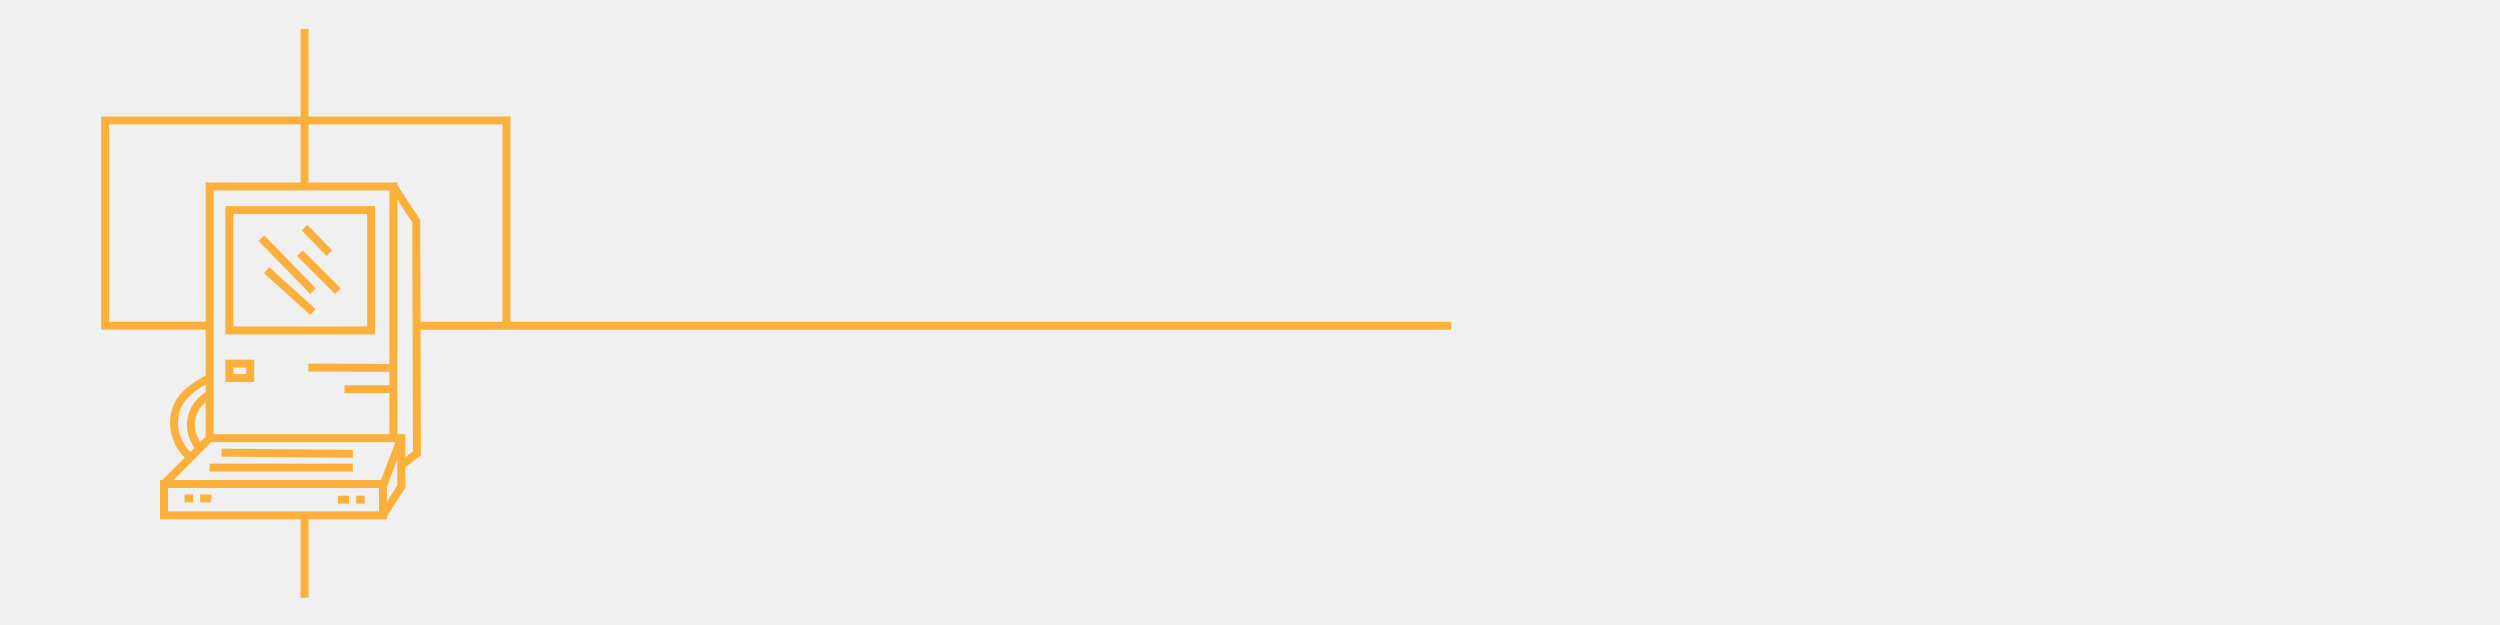
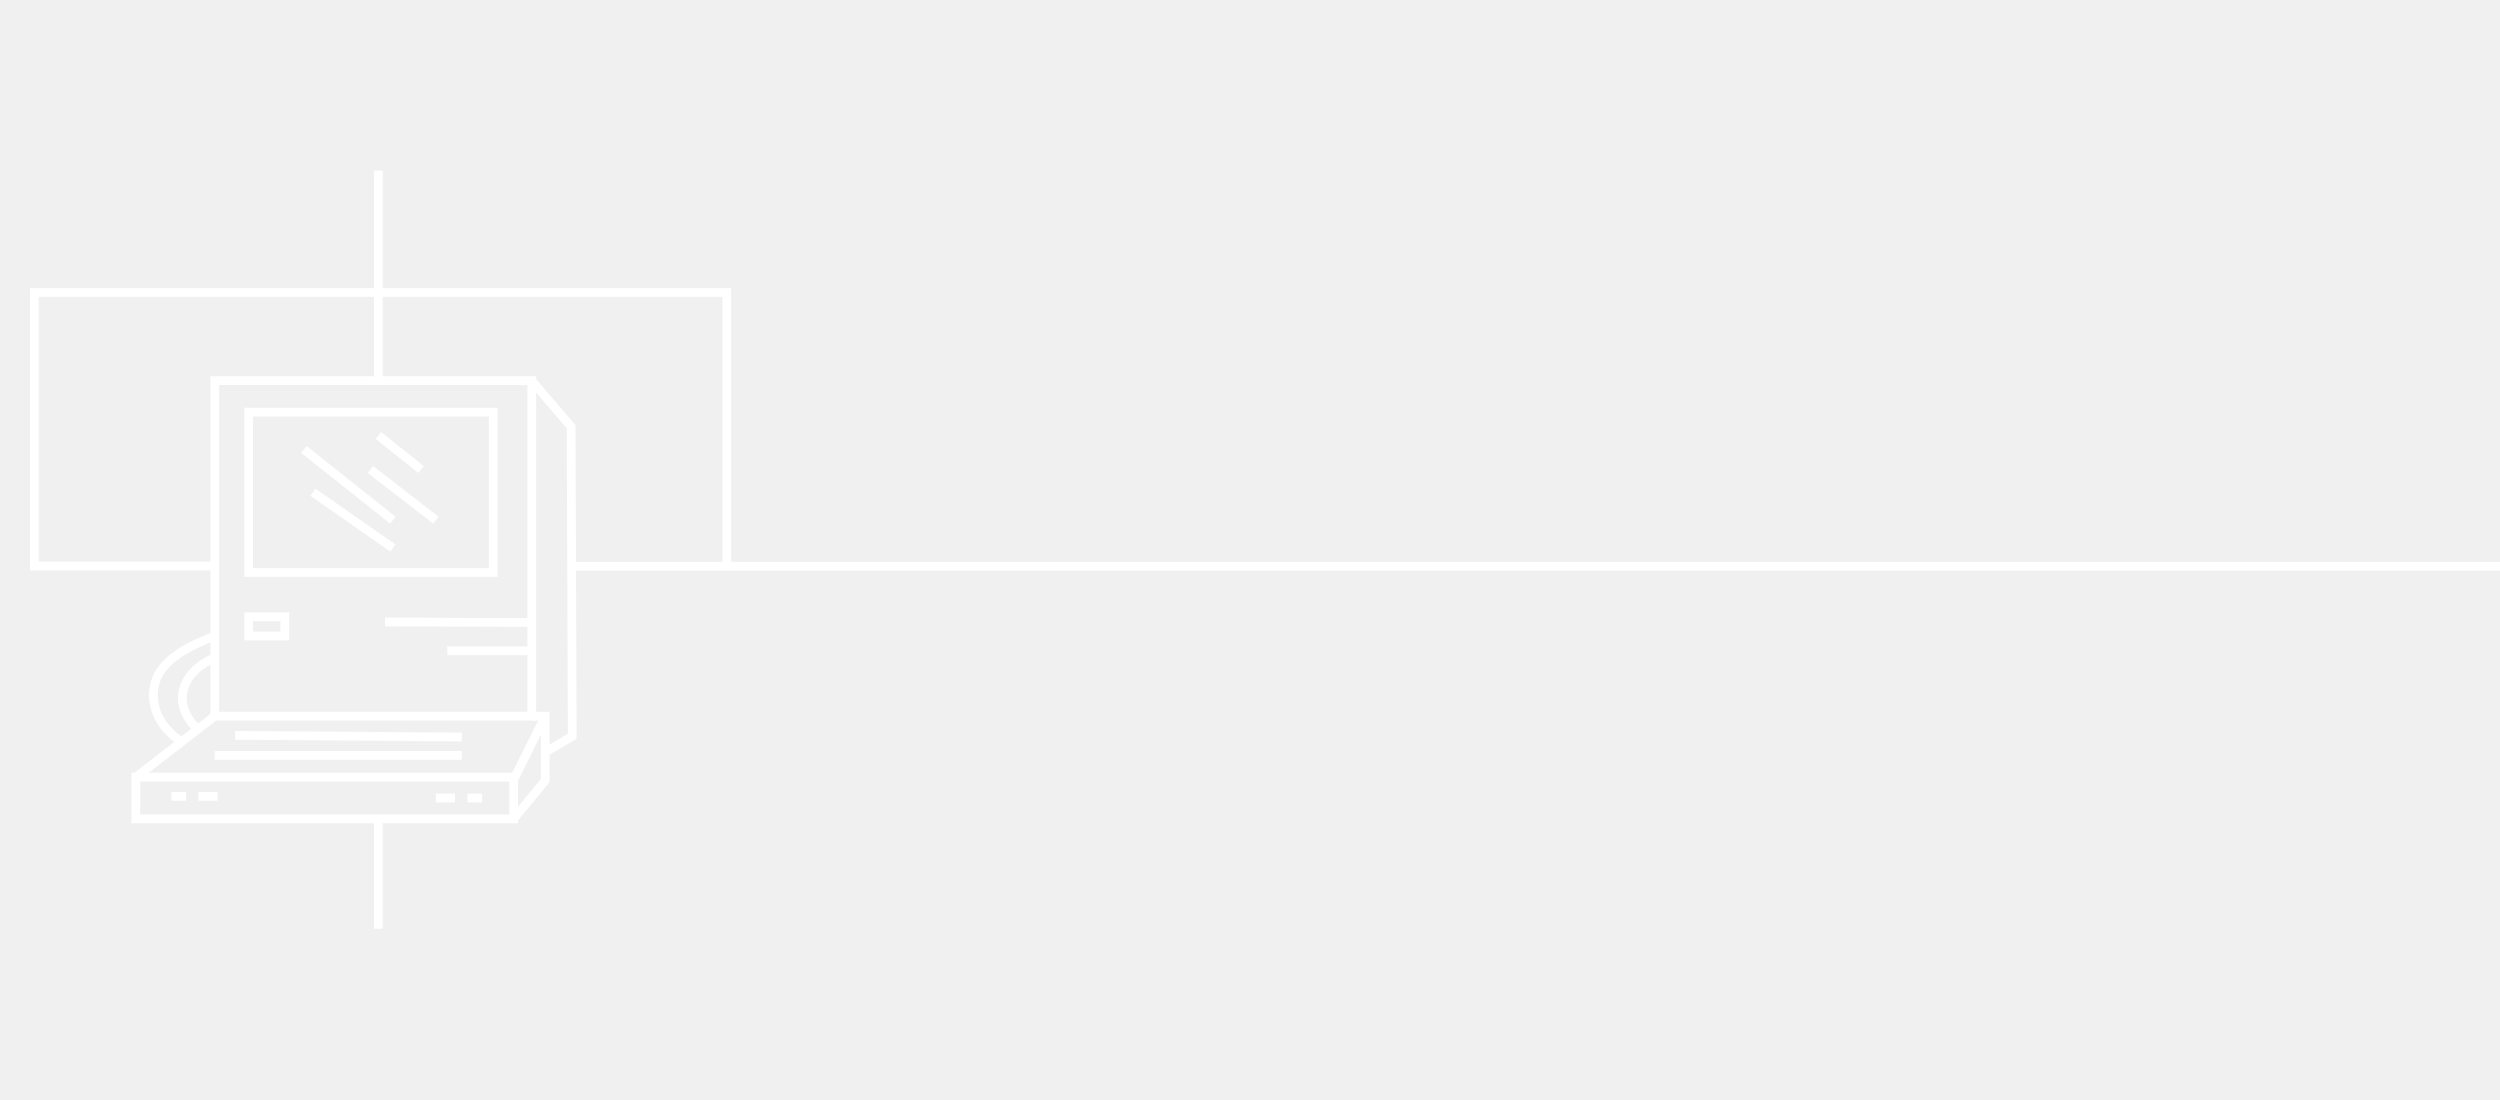
- <svg xmlns="http://www.w3.org/2000/svg" version="1.1" id="Слой_1" x="0px" y="0px" viewBox="0 0 2200 550" style="enable-background:new 0 0 2200 550;" xml:space="preserve">
+ <svg xmlns="http://www.w3.org/2000/svg" version="1.1" id="Слой_1" x="0px" y="0px" viewBox="0 0 2000 880" style="enable-background:new 0 0 2000 880;" xml:space="preserve">
  <style type="text/css">
- 	.st0{fill:none;stroke:#FBB03B;stroke-width:7;stroke-miterlimit:10;}
+ 	.st0{fill:none;stroke:#FFFFFF;stroke-width:7;stroke-miterlimit:10;}
</style>
-   <rect x="201.8" y="184.9" class="st0" width="124.8" height="105.9" />
-   <rect x="184.5" y="164.1" class="st0" width="161.7" height="221.5" />
-   <rect x="201.8" y="320" class="st0" width="18.4" height="12.7" />
-   <rect x="144.3" y="425.9" class="st0" width="192.7" height="27.6" />
-   <line class="st0" x1="234.6" y1="237.8" x2="275.4" y2="274.6" />
-   <line class="st0" x1="230" y1="209.6" x2="275.4" y2="256.2" />
-   <line class="st0" x1="263.9" y1="222.8" x2="297.3" y2="256.2" />
-   <line class="st0" x1="268" y1="200.4" x2="289.8" y2="222.8" />
-   <line class="st0" x1="346.2" y1="323.8" x2="271.4" y2="323.5" />
-   <line class="st0" x1="346.2" y1="342.5" x2="303.1" y2="342.5" />
-   <line class="st0" x1="194.9" y1="398.3" x2="310.5" y2="399.4" />
-   <line class="st0" x1="310.5" y1="411.5" x2="184.5" y2="411.5" />
-   <line class="st0" x1="297.3" y1="439.7" x2="307.1" y2="439.7" />
-   <line class="st0" x1="313.4" y1="439.7" x2="320.9" y2="439.7" />
-   <line class="st0" x1="186" y1="438.6" x2="176.2" y2="438.6" />
-   <line class="st0" x1="169.9" y1="438.6" x2="162.4" y2="438.6" />
-   <line class="st0" x1="268" y1="453.5" x2="268" y2="526" />
-   <polyline class="st0" points="337,453.5 353.1,428.2 353.1,385.6 346.2,385.6 " />
-   <line class="st0" x1="337" y1="427.6" x2="353.1" y2="385.6" />
-   <line class="st0" x1="144.3" y1="425.9" x2="184.5" y2="385.6" />
-   <polyline class="st0" points="353.1,409.5 366.9,398.9 366.3,194.6 346.2,164.1 " />
-   <line class="st0" x1="268" y1="164.1" x2="268" y2="25.5" />
-   <path class="st0" d="M445.7,286.7V106H92.5v180.6h88.6c3.5,0,3.5,0,3.5,0" />
-   <path class="st0" d="M166.1,401.2c-11-10.1-15.4-25.5-11.5-39.7c4.4-15.9,22.4-24.9,27.6-27.6c1-0.5,1.8-0.9,2.3-1.2" />
-   <path class="st0" d="M175.9,394.3c-1.1-1.2-9.9-11.2-7.5-25.3c2.5-14.7,14.8-21.2,16.1-21.9" />
-   <line class="st0" x1="366.6" y1="286.7" x2="1277" y2="286.7" />
+   <rect x="198.9" y="329.7" class="st0" width="195.7" height="128.3" />
+   <rect x="171.8" y="304.5" class="st0" width="253.6" height="268.4" />
+   <rect x="198.9" y="493.4" class="st0" width="28.9" height="15.4" />
+   <rect x="108.7" y="621.7" class="st0" width="302.2" height="33.4" />
+   <line class="st0" x1="250.3" y1="393.8" x2="314.3" y2="438.4" />
+   <line class="st0" x1="243.1" y1="359.6" x2="314.3" y2="416.1" />
+   <line class="st0" x1="296.3" y1="375.6" x2="348.7" y2="416.1" />
+   <line class="st0" x1="302.7" y1="348.4" x2="336.9" y2="375.6" />
+   <line class="st0" x1="425.3" y1="498" x2="308" y2="497.6" />
+   <line class="st0" x1="425.3" y1="520.6" x2="357.8" y2="520.6" />
+   <line class="st0" x1="188.1" y1="588.3" x2="369.4" y2="589.6" />
+   <line class="st0" x1="369.4" y1="604.3" x2="171.8" y2="604.3" />
+   <line class="st0" x1="348.7" y1="638.4" x2="364" y2="638.4" />
+   <line class="st0" x1="373.9" y1="638.4" x2="385.7" y2="638.4" />
+   <line class="st0" x1="174.1" y1="637.1" x2="158.8" y2="637.1" />
+   <line class="st0" x1="148.9" y1="637.1" x2="137.1" y2="637.1" />
+   <line class="st0" x1="302.7" y1="655.1" x2="302.7" y2="743" />
+   <polyline class="st0" points="410.9,655.1 436.2,624.5 436.2,572.9 425.3,572.9 " />
+   <line class="st0" x1="410.9" y1="623.8" x2="436.2" y2="572.9" />
+   <line class="st0" x1="108.7" y1="621.7" x2="171.8" y2="572.9" />
+   <polyline class="st0" points="436.2,601.8 457.8,589 456.9,341.4 425.3,304.5 " />
+   <line class="st0" x1="302.7" y1="304.5" x2="302.7" y2="136.5" />
+   <path class="st0" d="M581.4,453V234H27.5v218.8h138.9c5.5,0,5.5,0,5.5,0" />
+   <path class="st0" d="M142.9,591.8c-17.2-12.2-24.1-30.9-18-48.1c6.9-19.3,35.1-30.2,43.3-33.4c1.6-0.6,2.8-1.1,3.6-1.5" />
+   <path class="st0" d="M158.3,583.4c-1.7-1.5-15.5-13.6-11.8-30.7c3.9-17.8,23.2-25.7,25.2-26.5" />
+   <line class="st0" x1="457.3" y1="453" x2="2000" y2="453" />
</svg>
